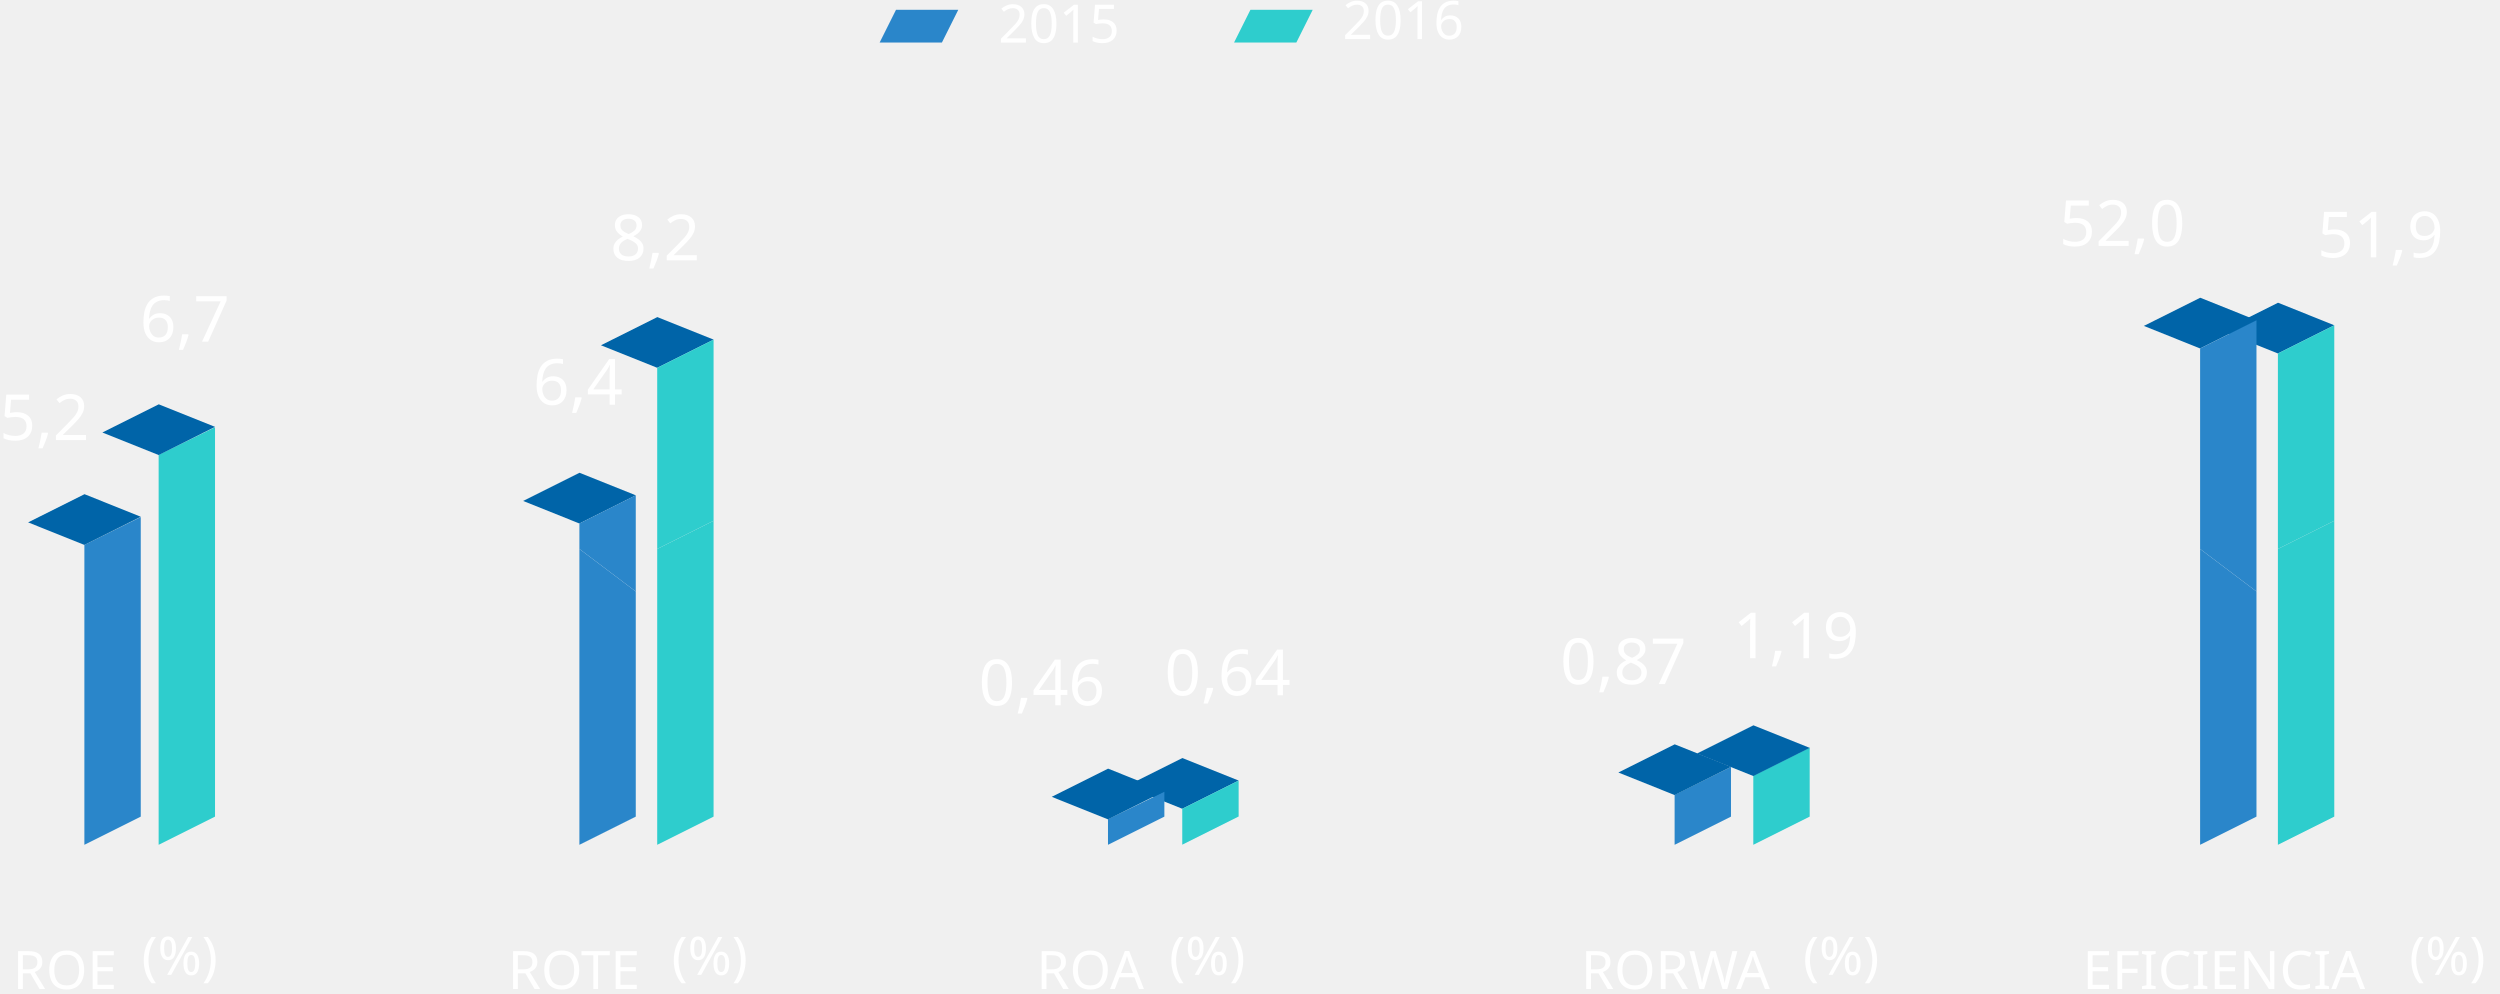
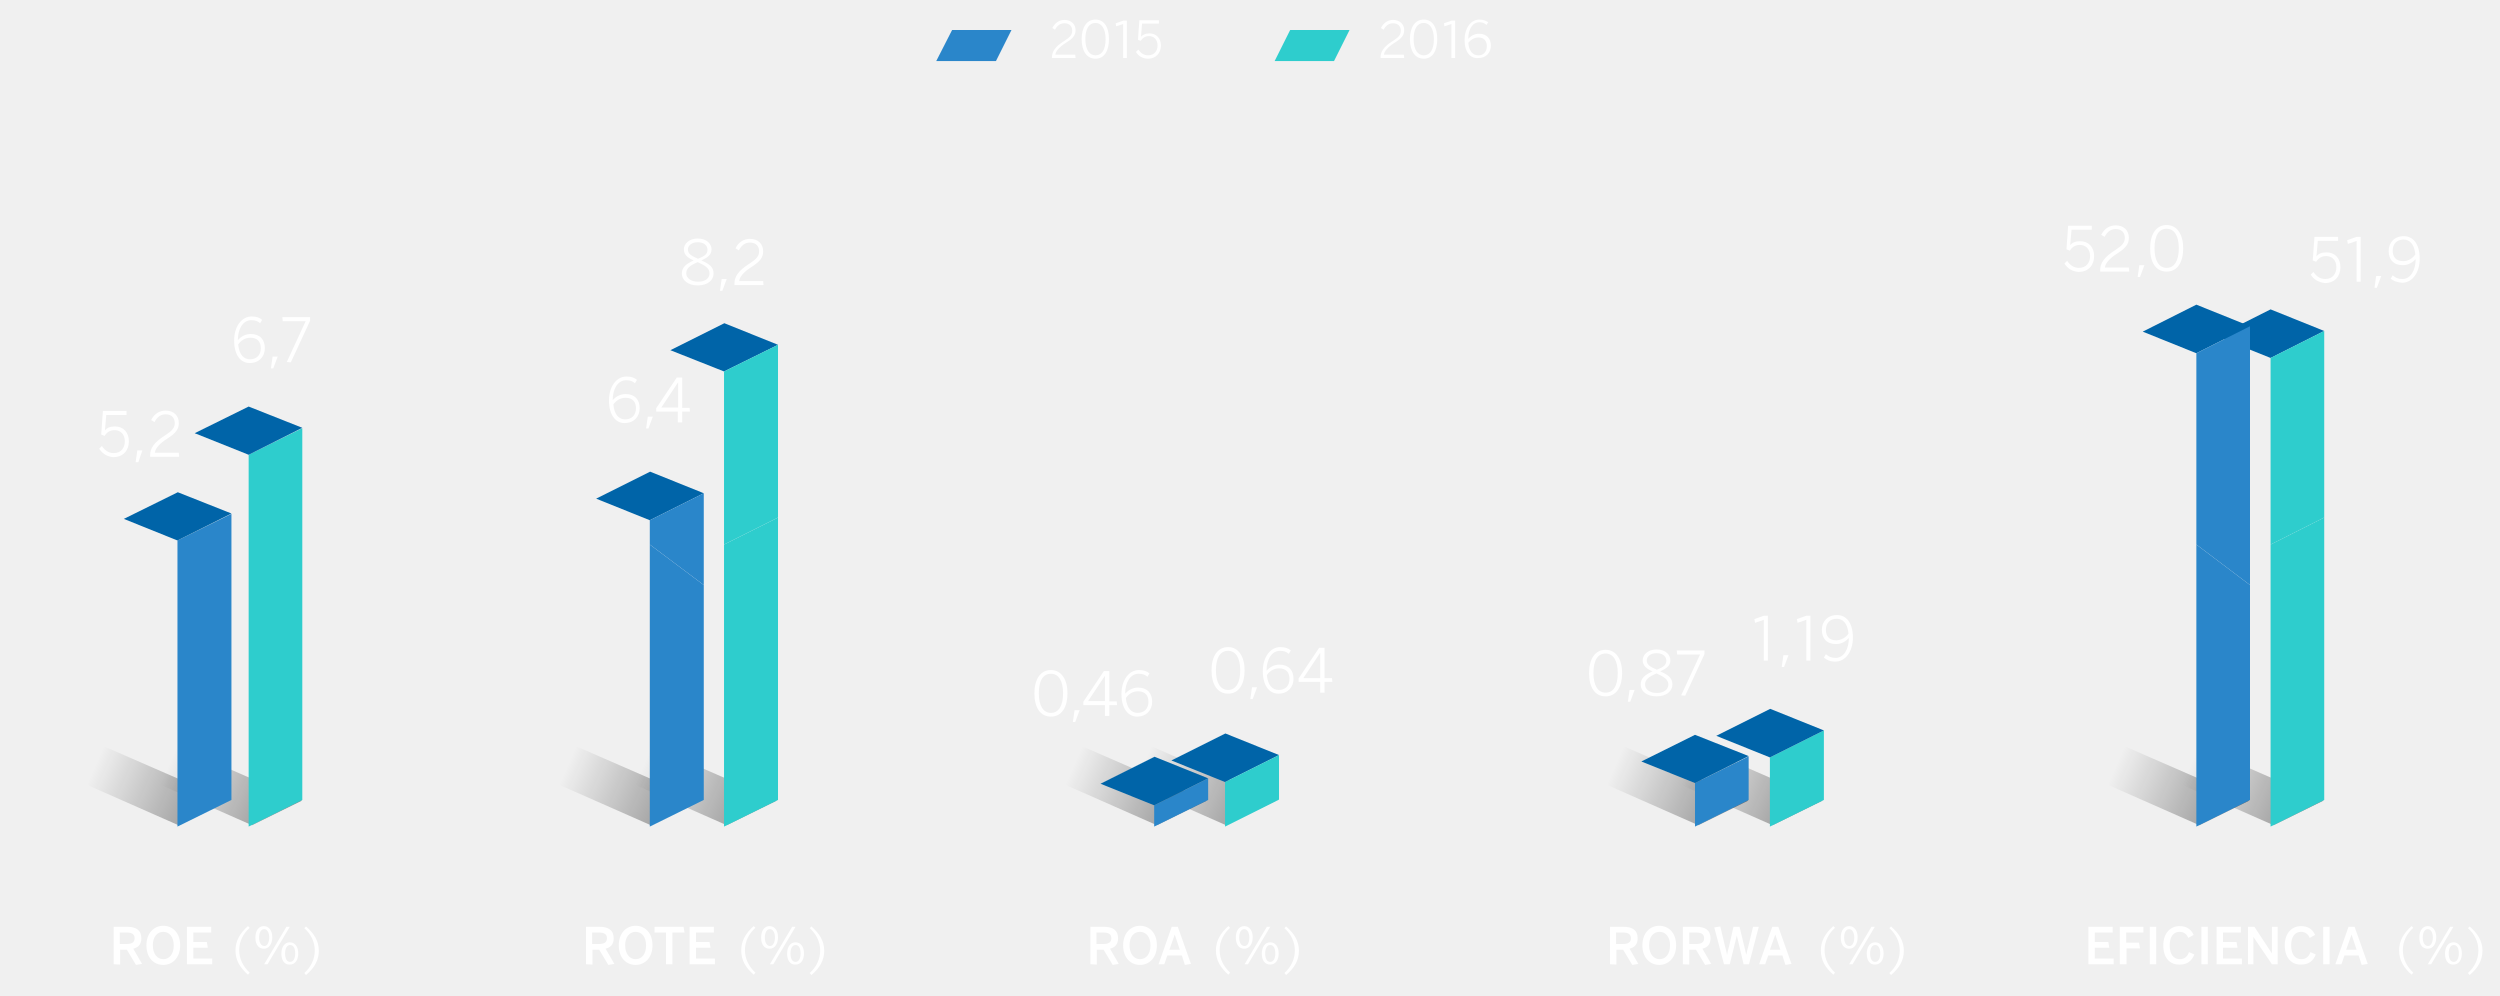
- <svg xmlns="http://www.w3.org/2000/svg" width="707px" height="281px" viewBox="0 0 707 281" version="1.1">
-   <defs />
-   <g id="Page-1" stroke="none" stroke-width="1" fill="none" fill-rule="evenodd">
-     <g transform="translate(-23, -4)">
-       <polygon id="Fill-1" points="534.778 234.939 490.971 216.764 471.973 222.014 519.507 242.519" />
-       <polygon id="Fill-3" fill="#2ECDCD" points="518.835 242.911 534.778 234.939 534.778 215.417 518.835 223.389" />
-       <polygon id="Fill-4" fill="#0064A8" points="518.835 223.467 534.779 215.495 518.87 209.12 502.926 217.092" />
-       <polygon id="Fill-5" points="683.134 234.939 639.328 216.764 620.329 222.014 667.864 242.519" />
-       <polygon id="Fill-7" fill="#2ECDCD" points="667.191 242.911 683.134 234.939 683.134 151.273 667.191 159.245" />
-       <polygon id="Fill-8" fill="#0064A8" points="667.191 103.957 683.135 95.985 667.226 89.61 651.282 97.582" />
-       <polygon id="Fill-9" fill="#2ECDCD" points="667.191 103.957 667.191 159.246 683.134 151.274 683.134 95.985" />
-       <polygon id="Fill-10" points="661.131 234.939 617.324 216.764 598.326 222.014 645.861 242.519" />
-       <polygon id="Fill-12" fill="#2A86CA" points="645.188 242.911 661.131 234.939 661.131 171.273 645.188 159.245" />
-       <polygon id="Fill-13" fill="#0064A8" points="645.188 102.544 661.132 94.572 645.223 88.197 629.279 96.169" />
-       <polygon id="Fill-14" fill="#2A86CA" points="645.188 102.544 645.188 159.245 661.131 171.273 661.131 94.572" />
-       <polygon id="Fill-15" points="373.285 234.939 329.479 216.764 310.48 222.014 358.015 242.519" />
-       <polygon id="Fill-17" fill="#0064A8" points="357.342 232.717 373.286 224.745 357.377 218.37 341.433 226.342" />
-       <polygon id="Fill-18" fill="#2ECDCD" points="357.342 232.717 357.342 242.881 373.285 234.908 373.285 224.745" />
-       <g id="Group-20" transform="translate(26, 0.736)" font-size="15" fill="#FFFFFF">
-         <text id="ROE-" font-family="BentonSansBBVA-Medium, Benton Sans BBVA" font-weight="400" letter-spacing="0.025">
-           <tspan x="0.654" y="282.95">ROE </tspan>
-         </text>
-         <text id="(%)" font-family="BentonSansBBVA-Book, Benton Sans BBVA" font-weight="300" letter-spacing="0.025">
-           <tspan x="37.059" y="278.95">(%)</tspan>
-         </text>
-         <text id="2016" font-family="BentonSansBBVA-Book, Benton Sans BBVA" font-weight="300" letter-spacing="-0.008">
-           <tspan x="376.674" y="14.315">2016</tspan>
-         </text>
-       </g>
-       <text id="5,2" font-family="BentonSansBBVA-Book, Benton Sans BBVA" font-size="18" font-weight="300" letter-spacing="-0.008" fill="#FFFFFF">
-         <tspan x="22.852" y="128.453">5,2</tspan>
-       </text>
-       <g id="Group-22" transform="translate(305, 1.736)" font-size="15" font-family="BentonSansBBVA-Book, Benton Sans BBVA" letter-spacing="-0.008" fill="#FFFFFF" font-weight="300">
-         <text id="2015">
-           <tspan x="0.34" y="14.314">2015</tspan>
-         </text>
-       </g>
-       <text id="6,7" font-family="BentonSansBBVA-Book, Benton Sans BBVA" font-size="18" font-weight="300" letter-spacing="-0.008" fill="#FFFFFF">
-         <tspan x="62.574" y="100.619">6,7</tspan>
-       </text>
-       <text id="6,4" font-family="BentonSansBBVA-Book, Benton Sans BBVA" font-size="18" font-weight="300" letter-spacing="-0.008" fill="#FFFFFF">
-         <tspan x="173.76" y="118.457">6,4</tspan>
-       </text>
-       <text id="8,2" font-family="BentonSansBBVA-Book, Benton Sans BBVA" font-size="18" font-weight="300" letter-spacing="-0.008" fill="#FFFFFF">
-         <tspan x="195.594" y="77.615">8,2</tspan>
-       </text>
-       <text id="0,46" font-family="BentonSansBBVA-Book, Benton Sans BBVA" font-size="18" font-weight="300" letter-spacing="-0.008" fill="#FFFFFF">
-         <tspan x="299.796" y="203.453">0,46</tspan>
-       </text>
-       <text id="0,64" font-family="BentonSansBBVA-Book, Benton Sans BBVA" font-size="18" font-weight="300" letter-spacing="-0.008" fill="#FFFFFF">
-         <tspan x="352.356" y="200.627">0,64</tspan>
-       </text>
-       <text id="0,87" font-family="BentonSansBBVA-Book, Benton Sans BBVA" font-size="18" font-weight="300" letter-spacing="-0.008" fill="#FFFFFF">
-         <tspan x="464.244" y="197.459">0,87</tspan>
-       </text>
-       <text id="1,19" font-family="BentonSansBBVA-Book, Benton Sans BBVA" font-size="18" font-weight="300" letter-spacing="-0.008" fill="#FFFFFF">
-         <tspan x="513.078" y="190.133">1,19</tspan>
-       </text>
-       <polygon id="Fill-23" fill="#2ECDCD" points="394.233 6.768 389.6 16.034 371.991 16.034 376.624 6.768" />
-       <polygon id="Fill-24" fill="#2A86CA" points="294.001 6.768 289.368 16.034 271.759 16.034 276.392 6.768" />
-       <polygon id="Fill-25" points="0 222.013 47.534 242.519 62.805 234.939 18.998 216.765" />
-       <polygon id="Fill-27" fill="#2A86CA" points="46.862 242.911 62.805 234.939 62.805 150.209 46.862 158.103" />
-       <polygon id="Fill-28" fill="#0064A8" points="46.862 158.103 62.806 150.131 46.897 143.756 30.953 151.728" />
-       <polygon id="Fill-29" points="83.808 234.939 40.002 216.764 21.003 222.014 68.538 242.519" />
-       <polygon id="Fill-31" fill="#2ECDCD" points="67.865 242.911 83.808 234.939 83.808 124.823 67.865 132.643" />
-       <polygon id="Fill-32" fill="#0064A8" points="67.865 132.687 83.809 124.715 67.9 118.34 51.956 126.312" />
-       <g id="Group-34" transform="translate(166, 264.736)" font-size="15" letter-spacing="0.025" fill="#FFFFFF">
-         <text id="ROTE-" font-family="BentonSansBBVA-Medium, Benton Sans BBVA" font-weight="400">
-           <tspan x="0.646" y="18.95">ROTE </tspan>
-         </text>
-         <text id="(%)" font-family="BentonSansBBVA-Book, Benton Sans BBVA" font-weight="300">
-           <tspan x="46.951" y="14.95">(%)</tspan>
-         </text>
-       </g>
-       <polygon id="Fill-35" points="202.798 234.939 158.991 216.764 139.992 222.014 187.527 242.519" />
-       <polygon id="Fill-37" fill="#2A86CA" points="186.854 242.911 202.797 234.939 202.797 171.273 186.854 159.245" />
-       <polygon id="Fill-38" fill="#0064A8" points="186.854 152.046 202.798 144.074 186.889 137.699 170.945 145.671" />
-       <polygon id="Fill-39" fill="#2A86CA" points="186.854 152.046 186.854 159.246 202.797 171.274 202.797 144.074" />
-       <polygon id="Fill-40" points="224.801 234.939 180.994 216.764 161.996 222.014 209.53 242.519" />
-       <polygon id="Fill-42" fill="#2ECDCD" points="208.858 242.911 224.801 234.939 224.801 151.273 208.858 159.245" />
-       <polygon id="Fill-43" fill="#0064A8" points="208.858 108.016 224.802 100.044 208.893 93.669 192.949 101.641" />
-       <polygon id="Fill-44" fill="#2ECDCD" points="208.858 108.016 208.858 159.245 224.801 151.274 224.801 100.044" />
-       <text id="51,9" font-family="BentonSansBBVA-Book, Benton Sans BBVA" font-size="18" font-weight="300" letter-spacing="-0.008" fill="#FFFFFF">
-         <tspan x="678.33" y="76.774">51,9</tspan>
-       </text>
-       <text id="52,0" font-family="BentonSansBBVA-Book, Benton Sans BBVA" font-size="18" font-weight="300" letter-spacing="-0.008" fill="#FFFFFF">
-         <tspan x="605.34" y="73.552">52,0</tspan>
-       </text>
-       <g id="Group-46" transform="translate(316, 264.736)" font-size="15" letter-spacing="0.025" fill="#FFFFFF">
-         <text id="EFICIENCIA-" font-family="BentonSansBBVA-Medium, Benton Sans BBVA" font-weight="400">
-           <tspan x="295.979" y="18.95">EFICIENCIA </tspan>
-         </text>
-         <text id="(%)" font-family="BentonSansBBVA-Book, Benton Sans BBVA" font-weight="300">
-           <tspan x="388.364" y="14.95">(%)</tspan>
-         </text>
-         <text id="ROA-" font-family="BentonSansBBVA-Medium, Benton Sans BBVA" font-weight="400">
-           <tspan x="0.134" y="18.95">ROA </tspan>
-         </text>
-         <text id="(%)" font-family="BentonSansBBVA-Book, Benton Sans BBVA" font-weight="300">
-           <tspan x="37.664" y="14.95">(%)</tspan>
-         </text>
-       </g>
-       <polygon id="Fill-47" points="352.282 234.939 308.475 216.764 289.477 222.014 337.012 242.519" />
-       <polygon id="Fill-49" fill="#2A86CA" points="336.339 242.911 352.282 234.939 352.282 227.917 336.339 235.667" />
-       <polygon id="Fill-50" fill="#0064A8" points="336.339 235.717 352.283 227.745 336.374 221.37 320.43 229.342" />
-       <g id="Group-52" transform="translate(470, 264.736)" font-size="15" letter-spacing="0.025" fill="#FFFFFF">
-         <text id="RORWA-" font-family="BentonSansBBVA-Medium, Benton Sans BBVA" font-weight="400">
-           <tspan x="0.123" y="18.95">RORWA </tspan>
-         </text>
-         <text id="(%)" font-family="BentonSansBBVA-Book, Benton Sans BBVA" font-weight="300">
-           <tspan x="62.913" y="14.95">(%)</tspan>
-         </text>
-       </g>
-       <polygon id="Fill-53" points="512.524 234.939 468.718 216.764 449.719 222.014 497.254 242.519" />
-       <polygon id="Fill-55" fill="#2A86CA" points="496.581 242.911 512.524 234.939 512.524 220.873 496.581 228.792" />
-       <polygon id="Fill-56" fill="#0064A8" points="496.581 228.842 512.525 220.87 496.616 214.495 480.672 222.467" />
+ <svg xmlns="http://www.w3.org/2000/svg" version="1.1" id="Capa_1" x="0px" y="0px" viewBox="0 0 741 295" style="enable-background:new 0 0 741 295;" xml:space="preserve">
+   <style type="text/css">
+ 	.st0{fill:url(#SVGID_1_);}
+ 	.st1{fill:url(#SVGID_2_);}
+ 	.st2{fill:url(#SVGID_3_);}
+ 	.st3{fill:url(#SVGID_4_);}
+ 	.st4{fill:url(#SVGID_5_);}
+ 	.st5{fill:url(#SVGID_6_);}
+ 	.st6{fill:url(#SVGID_7_);}
+ 	.st7{fill:url(#SVGID_8_);}
+ 	.st8{fill:url(#SVGID_9_);}
+ 	.st9{fill:url(#SVGID_10_);}
+ 	.st10{fill:#2ECDCD;}
+ 	.st11{fill:#0064A8;}
+ 	.st12{fill:#2A86CA;}
+ 	.st13{enable-background:new    ;}
+ 	.st14{fill:#FFFFFF;}
+ </style>
+   <linearGradient id="SVGID_1_" gradientUnits="userSpaceOnUse" x1="28.195" y1="226.951" x2="72.724" y2="246.311">
+     <stop offset="0" style="stop-color:#000000;stop-opacity:0" />
+     <stop offset="1" style="stop-color:#000000;stop-opacity:0.5" />
+   </linearGradient>
+   <polygon class="st0" points="52.9,244.6 5.8,223.8 24.8,218.6 67.7,237.3 " />
+   <linearGradient id="SVGID_2_" gradientUnits="userSpaceOnUse" x1="168.195" y1="226.951" x2="212.724" y2="246.311">
+     <stop offset="0" style="stop-color:#000000;stop-opacity:0" />
+     <stop offset="1" style="stop-color:#000000;stop-opacity:0.5" />
+   </linearGradient>
+   <polygon class="st1" points="192.9,244.6 145.8,223.8 164.8,218.6 207.7,237.3 " />
+   <linearGradient id="SVGID_3_" gradientUnits="userSpaceOnUse" x1="190.695" y1="226.951" x2="235.224" y2="246.311">
+     <stop offset="0" style="stop-color:#000000;stop-opacity:0" />
+     <stop offset="1" style="stop-color:#000000;stop-opacity:0.5" />
+   </linearGradient>
+   <polygon class="st2" points="215.4,244.6 168.3,223.8 187.3,218.6 230.2,237.3 " />
+   <linearGradient id="SVGID_4_" gradientUnits="userSpaceOnUse" x1="338.695" y1="226.951" x2="383.224" y2="246.311">
+     <stop offset="0" style="stop-color:#000000;stop-opacity:0" />
+     <stop offset="1" style="stop-color:#000000;stop-opacity:0.5" />
+   </linearGradient>
+   <polygon class="st3" points="363.4,244.6 316.3,223.8 335.3,218.6 378.2,237.3 " />
+   <linearGradient id="SVGID_5_" gradientUnits="userSpaceOnUse" x1="318.195" y1="226.951" x2="362.724" y2="246.311">
+     <stop offset="0" style="stop-color:#000000;stop-opacity:0" />
+     <stop offset="1" style="stop-color:#000000;stop-opacity:0.5" />
+   </linearGradient>
+   <polygon class="st4" points="342.9,244.6 295.8,223.8 314.8,218.6 357.7,237.3 " />
+   <linearGradient id="SVGID_6_" gradientUnits="userSpaceOnUse" x1="500.695" y1="226.951" x2="545.224" y2="246.311">
+     <stop offset="0" style="stop-color:#000000;stop-opacity:0" />
+     <stop offset="1" style="stop-color:#000000;stop-opacity:0.5" />
+   </linearGradient>
+   <polygon class="st5" points="525.4,244.6 478.3,223.8 497.3,218.6 540.2,237.3 " />
+   <linearGradient id="SVGID_7_" gradientUnits="userSpaceOnUse" x1="478.695" y1="226.951" x2="523.224" y2="246.311">
+     <stop offset="0" style="stop-color:#000000;stop-opacity:0" />
+     <stop offset="1" style="stop-color:#000000;stop-opacity:0.5" />
+   </linearGradient>
+   <polygon class="st6" points="503.4,244.6 456.3,223.8 475.3,218.6 518.2,237.3 " />
+   <linearGradient id="SVGID_8_" gradientUnits="userSpaceOnUse" x1="649.195" y1="226.951" x2="693.724" y2="246.311">
+     <stop offset="0" style="stop-color:#000000;stop-opacity:0" />
+     <stop offset="1" style="stop-color:#000000;stop-opacity:0.5" />
+   </linearGradient>
+   <polygon class="st7" points="673.9,244.6 626.8,223.8 645.8,218.6 688.7,237.3 " />
+   <linearGradient id="SVGID_9_" gradientUnits="userSpaceOnUse" x1="627.195" y1="226.951" x2="671.724" y2="246.311">
+     <stop offset="0" style="stop-color:#000000;stop-opacity:0" />
+     <stop offset="1" style="stop-color:#000000;stop-opacity:0.5" />
+   </linearGradient>
+   <polygon class="st8" points="651.9,244.6 604.8,223.8 623.8,218.6 666.7,237.3 " />
+   <linearGradient id="SVGID_10_" gradientUnits="userSpaceOnUse" x1="49.945" y1="226.951" x2="94.474" y2="246.311">
+     <stop offset="0" style="stop-color:#000000;stop-opacity:0" />
+     <stop offset="1" style="stop-color:#000000;stop-opacity:0.5" />
+   </linearGradient>
+   <polygon class="st9" points="74.7,244.6 27.6,223.8 46.6,218.6 89.5,237.3 " />
+   <g>
+     <g>
+       <g>
+         <polygon class="st10" points="524.6,245 540.6,237.1 540.6,216.5 524.6,224.5    " />
+       </g>
+       <g>
+         <polygon class="st11" points="524.6,224.5 540.6,216.5 524.7,210.1 508.7,218.1    " />
+       </g>
+     </g>
+     <g>
+       <g>
+         <polygon class="st10" points="673,245 688.9,237.1 688.9,153.4 673,161.4    " />
+       </g>
+       <g>
+         <polygon class="st11" points="673,106.1 688.9,98.1 673,91.7 657.1,99.7    " />
+       </g>
+       <g>
+         <polygon class="st10" points="673,106.1 673,161.4 688.9,153.4 688.9,98.1    " />
+       </g>
+     </g>
+     <g>
+       <g>
+         <polygon class="st12" points="651,245 666.9,237.1 666.9,173.4 651,161.4    " />
+       </g>
+       <g>
+         <polygon class="st11" points="651,104.7 666.9,96.7 651,90.3 635.1,98.3    " />
+       </g>
+       <g>
+         <polygon class="st12" points="651,104.7 651,161.4 666.9,173.4 666.9,96.7    " />
+       </g>
+     </g>
+     <g>
+       <g>
+         <polygon class="st11" points="363.1,231.8 379.1,223.8 363.2,217.4 347.2,225.4    " />
+       </g>
+       <g>
+         <polygon class="st10" points="363.1,231.8 363.1,245 379.1,237 379.1,223.8    " />
+       </g>
+     </g>
+     <g class="st13">
+       <path class="st14" d="M33.7,285.8v-11.1h4c2.6,0,4.2,1,4.2,3.4c0,1.8-0.9,2.7-2.4,3.1l2.6,4.5l-1.8,0.3l-2.7-4.5h-2v4.4    L33.7,285.8L33.7,285.8z M35.5,279.8h2c1.6,0,2.4-0.5,2.4-1.7s-0.8-1.7-2.4-1.7h-2V279.8z" />
+       <path class="st14" d="M43.4,280.2c0-3.7,2.3-5.8,5-5.8s5,2,5,5.8c0,3.7-2.3,5.8-5,5.8S43.4,284,43.4,280.2z M51.5,280.2    c0-2.5-1.3-4-3.1-4s-3.1,1.5-3.1,4s1.3,4.1,3.1,4.1S51.5,282.8,51.5,280.2z" />
+       <path class="st14" d="M55.4,285.8v-11.1h7.2v1.7h-5.3v2.8h4l0.3,1.7h-4.3v3.2h5.6v1.7L55.4,285.8L55.4,285.8z" />
+     </g>
+     <g class="st13">
+       <path class="st14" d="M73.5,288.9c-2.4-2.1-3.7-4.3-3.7-7.2c0-2.8,1.3-5.1,3.7-7.2L74,275c-1.9,1.7-3.1,4-3.1,6.6    c0,2.7,1.2,4.9,3.1,6.7L73.5,288.9z" />
+       <path class="st14" d="M75.7,277.9c0-2.1,1-3.4,2.5-3.4s2.5,1.3,2.5,3.3c0,1.9-0.9,3.4-2.5,3.4C76.6,281.2,75.7,279.9,75.7,277.9z     M79.8,277.9c0-1.5-0.6-2.5-1.5-2.5c-1,0-1.5,1.1-1.5,2.5c0,1.5,0.6,2.5,1.6,2.5C79.2,280.4,79.8,279.3,79.8,277.9z M78.3,285.8    l6.6-11.1h1l-6.6,11.1H78.3z M83.4,282.7c0-2.1,1-3.4,2.5-3.4s2.5,1.3,2.5,3.3c0,1.9-0.9,3.3-2.5,3.3    C84.3,286,83.4,284.6,83.4,282.7z M87.5,282.6c0-1.5-0.5-2.5-1.5-2.5s-1.5,1.1-1.5,2.5c0,1.5,0.5,2.5,1.5,2.5S87.5,284,87.5,282.6    z" />
+       <path class="st14" d="M90.2,288.4c1.9-1.7,3.1-4,3.1-6.7c0-2.6-1.2-4.9-3.1-6.6l0.5-0.5c2.4,2.1,3.8,4.3,3.8,7.2    c0,2.8-1.3,5.1-3.8,7.2L90.2,288.4z" />
+     </g>
+     <g class="st13">
+       <path class="st14" d="M409.2,17.2V17c0-1.6,0.8-3.1,3.7-4.9c1.7-1.1,2.3-1.8,2.3-3c0-1.3-0.8-2.2-2.3-2.2c-1.2,0-2.1,0.6-2.8,1.9    l-0.8-0.5c0.8-1.5,2-2.4,3.6-2.4c2,0,3.3,1.3,3.3,3c0,1.5-0.7,2.5-2.9,3.8c-2,1.3-3,2.5-3.1,3.5h5.9l0.1,1H409.2z" />
+       <path class="st14" d="M417.9,11.6c0-3.5,1.5-5.8,4.1-5.8s4,2.3,4,5.8s-1.4,5.8-4,5.8S417.9,15.1,417.9,11.6z M425,11.6    c0-3.1-1.2-4.8-3-4.8c-1.9,0-3,1.7-3,4.8s1.2,4.8,3,4.8C423.9,16.4,425,14.7,425,11.6z" />
+       <path class="st14" d="M430.2,17.2V7.1l-2.1,0.7L428,6.9l2.3-0.8h1v11.1H430.2z" />
+       <path class="st14" d="M434.1,11.8c0-3.4,1.8-6,4.4-6c1.2,0,2,0.4,2.6,0.8l-0.5,0.8c-0.6-0.5-1.1-0.8-2.1-0.8    c-2.1,0-3.3,2.1-3.3,4.9c0.7-0.8,1.8-1.5,3.2-1.5c2.3,0,3.5,1.5,3.5,3.5c0,2.1-1.4,3.7-3.7,3.7C435.9,17.4,434.1,15.6,434.1,11.8z     M440.7,13.7c0-1.5-0.8-2.6-2.5-2.6c-1.2,0-2.3,0.7-3,1.6c0.2,2.5,1.4,3.7,2.9,3.7C439.6,16.5,440.7,15.4,440.7,13.7z" />
+     </g>
+     <g class="st13">
+       <path class="st14" d="M29.4,133l0.8-0.8c0.8,1.2,1.9,2.1,3.5,2.1c2.3,0,3.3-1.7,3.3-3.5c0-2.1-1.3-3.3-3-3.3c-1.4,0-2.3,0.6-3,1.7    l-1-0.4l0.5-7h7v1.2h-6l-0.4,4.6c0.6-0.8,1.5-1.2,3-1.2c2.4,0,4.1,1.7,4.1,4.4s-1.7,4.7-4.6,4.7C31.8,135.4,30.3,134.4,29.4,133z" />
+       <path class="st14" d="M40.2,137l0.5-3.5h1.5L41,137H40.2z" />
+       <path class="st14" d="M44.5,135.2v-0.3c0-1.9,1-3.7,4.5-5.9c2-1.3,2.8-2.2,2.8-3.6c0-1.5-0.9-2.6-2.7-2.6c-1.5,0-2.5,0.8-3.3,2.3    l-1-0.6c0.9-1.8,2.4-2.8,4.3-2.8c2.4,0,3.9,1.5,3.9,3.7c0,1.8-0.9,3-3.4,4.6c-2.4,1.5-3.6,3-3.7,4.2H53l0.1,1.2h-8.6V135.2z" />
+     </g>
+     <g class="st13">
+       <path class="st14" d="M311.8,17.2V17c0-1.6,0.8-3.1,3.7-4.9c1.7-1.1,2.3-1.8,2.3-3c0-1.3-0.8-2.2-2.3-2.2c-1.2,0-2.1,0.6-2.8,1.9    l-0.8-0.5c0.8-1.5,2-2.4,3.6-2.4c2,0,3.3,1.3,3.3,3c0,1.5-0.7,2.5-2.9,3.8c-2,1.3-3,2.5-3.1,3.5h5.9l0.1,1H311.8z" />
+       <path class="st14" d="M320.6,11.6c0-3.5,1.5-5.8,4.1-5.8s4,2.3,4,5.8s-1.4,5.8-4,5.8S320.6,15.1,320.6,11.6z M327.7,11.6    c0-3.1-1.2-4.8-3-4.8c-1.9,0-3,1.7-3,4.8s1.2,4.8,3,4.8C326.6,16.4,327.7,14.7,327.7,11.6z" />
+       <path class="st14" d="M332.9,17.2V7.1l-2.1,0.7l-0.1-0.9l2.3-0.8h1v11.1H332.9z" />
+       <path class="st14" d="M336.7,15.4l0.7-0.7c0.7,1,1.6,1.7,2.9,1.7c1.9,0,2.8-1.4,2.8-2.9c0-1.8-1.1-2.8-2.5-2.8    c-1.1,0-1.9,0.5-2.5,1.4l-0.8-0.3l0.4-5.8h5.8v1h-5l-0.3,3.9c0.5-0.6,1.3-1,2.5-1c2,0,3.4,1.4,3.4,3.6s-1.5,3.9-3.8,3.9    C338.7,17.4,337.4,16.6,336.7,15.4z" />
+     </g>
+     <g class="st13">
+       <path class="st14" d="M69.4,100.9c0-4.1,2.2-7.1,5.2-7.1c1.5,0,2.4,0.4,3.1,1l-0.6,1c-0.7-0.6-1.4-0.9-2.6-0.9c-2.5,0-4,2.6-4,5.9    c0.8-0.9,2.1-1.8,3.8-1.8c2.8,0,4.2,1.7,4.2,4.2s-1.7,4.4-4.5,4.4C71.5,107.6,69.4,105.5,69.4,100.9z M77.3,103.2    c0-1.8-0.9-3.1-3.1-3.1c-1.5,0-2.8,0.8-3.6,2c0.3,3.1,1.7,4.4,3.5,4.4C76,106.5,77.3,105.3,77.3,103.2z" />
+       <path class="st14" d="M80.3,109.2l0.5-3.5h1.5l-1.3,3.5H80.3z" />
+       <path class="st14" d="M85,107.3l5.6-12.1h-6.8L83.7,94h8.2v1.1l-5.7,12.3L85,107.3z" />
+     </g>
+     <g class="st13">
+       <path class="st14" d="M180.5,118.7c0-4.1,2.2-7.1,5.2-7.1c1.5,0,2.4,0.4,3.1,1l-0.6,1c-0.7-0.6-1.4-0.9-2.6-0.9    c-2.5,0-4,2.6-4,5.9c0.8-0.9,2.1-1.8,3.8-1.8c2.8,0,4.2,1.7,4.2,4.2s-1.7,4.4-4.5,4.4C182.7,125.4,180.5,123.3,180.5,118.7z     M188.5,121c0-1.8-0.9-3.1-3.1-3.1c-1.5,0-2.8,0.8-3.6,2c0.3,3.1,1.7,4.4,3.5,4.4C187.2,124.3,188.5,123.1,188.5,121z" />
+       <path class="st14" d="M191.5,127l0.5-3.5h1.5l-1.3,3.5H191.5z" />
+       <path class="st14" d="M200.9,125.2V122h-6.4v-1l6.1-9.1h1.6v9h2.2l0.1,1.1h-2.3v3.2H200.9z M196,120.8h5v-7.5l0,0L196,120.8z" />
+     </g>
+     <g class="st13">
+       <path class="st14" d="M202.1,81.1c0-1.9,1.3-2.9,3.5-3.9c-1.8-0.8-2.9-1.7-2.9-3.3c0-1.6,1.5-3.2,4.1-3.2c2.7,0,4.1,1.6,4.1,3.2    s-1.1,2.4-3,3.3c2.3,1,3.6,1.9,3.6,3.9c0,1.9-1.7,3.5-4.7,3.5C203.9,84.6,202.1,83,202.1,81.1z M210.3,81c0-1.5-1.3-2.3-3.5-3.3    c-2.4,1-3.4,1.9-3.4,3.3c0,1.5,1.5,2.5,3.5,2.5C208.9,83.5,210.3,82.6,210.3,81z M209.7,74c0-1.1-0.9-2.2-2.9-2.2    c-1.9,0-2.9,1.1-2.9,2.1c0,1.3,0.9,1.9,3,2.8C208.9,75.9,209.7,75.3,209.7,74z" />
+       <path class="st14" d="M213.4,86.2l0.5-3.5h1.5l-1.3,3.5H213.4z" />
+       <path class="st14" d="M217.7,84.3V84c0-1.9,1-3.7,4.5-5.9c2-1.3,2.8-2.2,2.8-3.6c0-1.5-0.9-2.6-2.7-2.6c-1.5,0-2.5,0.8-3.3,2.3    l-1-0.6c0.9-1.8,2.4-2.8,4.3-2.8c2.4,0,3.9,1.5,3.9,3.7c0,1.8-0.9,3-3.4,4.6c-2.4,1.5-3.6,3-3.7,4.2h7.1l0.1,1.2h-8.6V84.3z" />
+     </g>
+     <g class="st13">
+       <path class="st14" d="M306.6,205.5c0-4.2,1.8-6.9,4.9-6.9s4.9,2.8,4.9,6.9s-1.7,6.9-4.9,6.9S306.6,209.7,306.6,205.5z     M315.1,205.5c0-3.8-1.4-5.8-3.6-5.8c-2.3,0-3.6,2-3.6,5.8s1.4,5.8,3.6,5.8S315.1,209.3,315.1,205.5z" />
+       <path class="st14" d="M318,214l0.5-3.5h1.5l-1.3,3.5H318z" />
+       <path class="st14" d="M327.5,212.2V209h-6.4v-1l6.1-9.1h1.6v9h2.2l0.1,1.1h-2.3v3.2H327.5z M322.5,207.8h5v-7.5l0,0L322.5,207.8z" />
+       <path class="st14" d="M332.4,205.7c0-4.1,2.2-7.1,5.2-7.1c1.5,0,2.4,0.4,3.1,1l-0.6,1c-0.7-0.6-1.4-0.9-2.6-0.9    c-2.5,0-4,2.6-4,5.9c0.8-0.9,2.1-1.8,3.8-1.8c2.8,0,4.2,1.7,4.2,4.2s-1.7,4.4-4.5,4.4C334.6,212.4,332.4,210.3,332.4,205.7z     M340.4,208c0-1.8-0.9-3.1-3.1-3.1c-1.5,0-2.8,0.8-3.6,2c0.3,3.1,1.7,4.4,3.5,4.4C339.1,211.3,340.4,210.1,340.4,208z" />
+     </g>
+     <g class="st13">
+       <path class="st14" d="M359.1,198.7c0-4.2,1.8-6.9,4.9-6.9s4.9,2.8,4.9,6.9s-1.7,6.9-4.9,6.9S359.1,202.8,359.1,198.7z     M367.6,198.7c0-3.8-1.4-5.8-3.6-5.8c-2.3,0-3.6,2-3.6,5.8s1.4,5.8,3.6,5.8C366.3,204.5,367.6,202.4,367.6,198.7z" />
+       <path class="st14" d="M370.6,207.2l0.5-3.5h1.5l-1.3,3.5H370.6z" />
+       <path class="st14" d="M374.3,198.9c0-4.1,2.2-7.1,5.2-7.1c1.5,0,2.4,0.4,3.1,1l-0.6,1c-0.7-0.6-1.4-0.9-2.6-0.9    c-2.5,0-4,2.6-4,5.9c0.8-0.9,2.1-1.8,3.8-1.8c2.8,0,4.2,1.7,4.2,4.2s-1.7,4.4-4.5,4.4C376.4,205.6,374.3,203.5,374.3,198.9z     M382.2,201.2c0-1.8-0.9-3.1-3.1-3.1c-1.5,0-2.8,0.8-3.6,2c0.3,3.1,1.7,4.4,3.5,4.4C381,204.5,382.2,203.3,382.2,201.2z" />
+       <path class="st14" d="M391.3,205.3v-3.2h-6.4v-1l6.1-9.1h1.6v9h2.2l0.1,1.1h-2.3v3.2H391.3z M386.3,201h5v-7.5l0,0L386.3,201z" />
+     </g>
+     <g class="st13">
+       <path class="st14" d="M471,199.5c0-4.2,1.8-6.9,4.9-6.9s4.9,2.8,4.9,6.9s-1.7,6.9-4.9,6.9S471,203.7,471,199.5z M479.5,199.5    c0-3.8-1.4-5.8-3.6-5.8c-2.3,0-3.6,2-3.6,5.8s1.4,5.8,3.6,5.8C478.2,205.3,479.5,203.3,479.5,199.5z" />
+       <path class="st14" d="M482.5,208l0.5-3.5h1.5l-1.3,3.5H482.5z" />
+       <path class="st14" d="M486.3,202.9c0-1.9,1.3-2.9,3.5-3.9c-1.8-0.8-2.9-1.7-2.9-3.3s1.5-3.2,4.1-3.2c2.7,0,4.1,1.6,4.1,3.2    c0,1.6-1.1,2.4-3,3.3c2.3,1,3.6,1.9,3.6,3.9c0,1.9-1.7,3.5-4.7,3.5C488.1,206.4,486.3,204.9,486.3,202.9z M494.5,202.9    c0-1.5-1.3-2.3-3.5-3.3c-2.4,1-3.4,1.9-3.4,3.3c0,1.5,1.5,2.5,3.5,2.5S494.5,204.4,494.5,202.9z M493.9,195.8    c0-1.1-0.9-2.2-2.9-2.2c-1.9,0-2.9,1.1-2.9,2.1c0,1.3,0.9,1.9,3,2.8C493.1,197.7,493.9,197.1,493.9,195.8z" />
+       <path class="st14" d="M498.3,206.1l5.6-12.1h-6.8l-0.1-1.2h8.2v1.1l-5.7,12.3L498.3,206.1z" />
+     </g>
+     <g class="st13">
+       <path class="st14" d="M522.8,195.8v-12.1l-2.6,0.9l-0.2-1.1l2.8-1h1.2v13.3L522.8,195.8L522.8,195.8z" />
+       <path class="st14" d="M528.1,197.7l0.5-3.5h1.5l-1.3,3.5H528.1z" />
+       <path class="st14" d="M535.4,195.8v-12.1l-2.6,0.9l-0.2-1.1l2.8-1h1.2v13.3L535.4,195.8L535.4,195.8z" />
+       <path class="st14" d="M540.6,194.9l0.6-1c0.8,0.7,1.5,1.1,2.9,1.1c2.4,0,3.9-2.6,3.9-5.9c-0.8,0.9-2.1,1.8-3.8,1.8    c-2.8,0-4.2-1.7-4.2-4.2s1.7-4.4,4.5-4.4c2.6,0,4.7,2.1,4.7,6.7c0,4.1-2.2,7.1-5.2,7.1C542.4,196.1,541.4,195.6,540.6,194.9z     M547.9,187.8c-0.3-3.1-1.7-4.4-3.5-4.4c-1.9,0-3.2,1.2-3.2,3.3c0,1.8,0.9,3.1,3.1,3.1C545.8,189.7,547.1,189,547.9,187.8z" />
+     </g>
+     <g>
+       <polygon class="st10" points="400,8.9 395.4,18.1 377.8,18.1 382.4,8.9   " />
+     </g>
+     <g>
+       <polygon class="st12" points="299.8,8.9 295.2,18.1 277.5,18.1 282.2,8.9   " />
+     </g>
+     <g>
+       <g>
+         <polygon class="st12" points="52.6,245 68.6,237.1 68.6,152.3 52.6,160.2    " />
+       </g>
+       <g>
+         <polygon class="st11" points="52.6,160.2 68.6,152.2 52.7,145.9 36.7,153.8    " />
+       </g>
+     </g>
+     <g>
+       <g>
+         <polygon class="st10" points="73.7,245 89.6,237.1 89.6,126.9 73.7,134.8    " />
+       </g>
+       <g>
+         <polygon class="st11" points="73.7,134.8 89.6,126.8 73.7,120.5 57.7,128.4    " />
+       </g>
+     </g>
+     <g class="st13">
+       <path class="st14" d="M173.7,285.8v-11.1h4c2.6,0,4.2,1,4.2,3.4c0,1.8-0.9,2.7-2.4,3.1l2.6,4.5l-1.8,0.3l-2.7-4.5h-2v4.4    L173.7,285.8L173.7,285.8z M175.5,279.8h2c1.6,0,2.4-0.5,2.4-1.7s-0.8-1.7-2.4-1.7h-2V279.8z" />
+       <path class="st14" d="M183.4,280.2c0-3.7,2.3-5.8,5-5.8s5,2,5,5.8c0,3.7-2.3,5.8-5,5.8S183.4,284,183.4,280.2z M191.5,280.2    c0-2.5-1.3-4-3.1-4s-3.1,1.5-3.1,4s1.3,4.1,3.1,4.1S191.5,282.8,191.5,280.2z" />
+       <path class="st14" d="M197.4,285.8v-9.4H194v-1.7h8.6l0.3,1.7h-3.6v9.4H197.4z" />
+       <path class="st14" d="M204.4,285.8v-11.1h7.2v1.7h-5.3v2.8h4l0.3,1.7h-4.3v3.2h5.6v1.7L204.4,285.8L204.4,285.8z" />
+     </g>
+     <g class="st13">
+       <path class="st14" d="M223.4,288.9c-2.4-2.1-3.7-4.3-3.7-7.2c0-2.8,1.3-5.1,3.7-7.2l0.5,0.5c-1.9,1.7-3.1,4-3.1,6.6    c0,2.7,1.2,4.9,3.1,6.7L223.4,288.9z" />
+       <path class="st14" d="M225.6,277.9c0-2.1,1-3.4,2.5-3.4s2.5,1.3,2.5,3.3c0,1.9-0.9,3.4-2.5,3.4    C226.5,281.2,225.6,279.9,225.6,277.9z M229.7,277.9c0-1.5-0.6-2.5-1.5-2.5c-1,0-1.5,1.1-1.5,2.5c0,1.5,0.6,2.5,1.6,2.5    C229.1,280.4,229.7,279.3,229.7,277.9z M228.2,285.8l6.6-11.1h1l-6.6,11.1H228.2z M233.3,282.7c0-2.1,1-3.4,2.5-3.4    s2.5,1.3,2.5,3.3c0,1.9-0.9,3.3-2.5,3.3C234.2,286,233.3,284.6,233.3,282.7z M237.3,282.6c0-1.5-0.5-2.5-1.5-2.5s-1.5,1.1-1.5,2.5    c0,1.5,0.5,2.5,1.5,2.5S237.3,284,237.3,282.6z" />
+       <path class="st14" d="M240,288.4c1.9-1.7,3.1-4,3.1-6.7c0-2.6-1.2-4.9-3.1-6.6l0.5-0.5c2.4,2.1,3.8,4.3,3.8,7.2    c0,2.8-1.3,5.1-3.8,7.2L240,288.4z" />
+     </g>
+     <g>
+       <g>
+         <polygon class="st12" points="192.6,245 208.6,237.1 208.6,173.4 192.6,161.4    " />
+       </g>
+       <g>
+         <polygon class="st11" points="192.6,154.2 208.6,146.2 192.7,139.8 176.7,147.8    " />
+       </g>
+       <g>
+         <polygon class="st12" points="192.6,154.2 192.6,161.4 208.6,173.4 208.6,146.2    " />
+       </g>
+     </g>
+     <g>
+       <g>
+         <polygon class="st10" points="214.6,245 230.6,237.1 230.6,153.4 214.6,161.4    " />
+       </g>
+       <g>
+         <polygon class="st11" points="214.6,110.1 230.6,102.2 214.7,95.8 198.7,103.8    " />
+       </g>
+       <g>
+         <polygon class="st10" points="214.6,110.1 214.6,161.4 230.6,153.4 230.6,102.2    " />
+       </g>
+     </g>
+     <g class="st13">
+       <path class="st14" d="M684.9,81.4l0.8-0.8c0.8,1.2,1.9,2.1,3.5,2.1c2.3,0,3.3-1.7,3.3-3.5c0-2.1-1.3-3.3-3-3.3    c-1.4,0-2.3,0.6-3,1.7l-1-0.4l0.5-7h7v1.2h-6l-0.4,4.6c0.6-0.8,1.5-1.2,3-1.2c2.4,0,4.1,1.7,4.1,4.4s-1.7,4.7-4.6,4.7    C687.3,83.7,685.7,82.8,684.9,81.4z" />
+       <path class="st14" d="M698.5,83.5V71.4l-2.6,0.9l-0.2-1.1l2.8-1h1.2v13.3L698.5,83.5z" />
+       <path class="st14" d="M703.8,85.3l0.5-3.5h1.5l-1.3,3.5H703.8z" />
+       <path class="st14" d="M708.6,82.6l0.6-1c0.8,0.7,1.5,1.1,2.9,1.1c2.4,0,3.9-2.6,3.9-5.9c-0.8,0.9-2.1,1.8-3.8,1.8    c-2.8,0-4.2-1.7-4.2-4.2s1.7-4.4,4.5-4.4c2.6,0,4.7,2.1,4.7,6.7c0,4.1-2.2,7.1-5.2,7.1C710.4,83.7,709.3,83.2,708.6,82.6z     M715.9,75.4c-0.3-3.1-1.7-4.4-3.5-4.4c-1.9,0-3.2,1.2-3.2,3.3c0,1.8,0.9,3.1,3.1,3.1C713.8,77.4,715.1,76.6,715.9,75.4z" />
+     </g>
+     <g class="st13">
+       <path class="st14" d="M611.9,78.1l0.8-0.8c0.8,1.2,1.9,2.1,3.5,2.1c2.3,0,3.3-1.7,3.3-3.5c0-2.1-1.3-3.3-3-3.3    c-1.4,0-2.3,0.6-3,1.7l-1-0.4l0.5-7h7v1.2h-6l-0.4,4.6c0.6-0.8,1.5-1.2,3-1.2c2.4,0,4.1,1.7,4.1,4.4s-1.7,4.7-4.6,4.7    C614.3,80.5,612.8,79.6,611.9,78.1z" />
+       <path class="st14" d="M622.5,80.3V80c0-1.9,1-3.7,4.5-5.9c2-1.3,2.8-2.2,2.8-3.6c0-1.5-0.9-2.6-2.7-2.6c-1.5,0-2.5,0.8-3.3,2.3    l-1-0.6c0.9-1.8,2.4-2.8,4.3-2.8c2.4,0,3.9,1.5,3.9,3.7c0,1.8-0.9,3-3.4,4.6c-2.4,1.5-3.6,3-3.7,4.2h7.1l0.1,1.2h-8.6V80.3z" />
+       <path class="st14" d="M633.6,82.1l0.5-3.5h1.5l-1.3,3.5H633.6z" />
+       <path class="st14" d="M637.3,73.6c0-4.2,1.8-6.9,4.9-6.9s4.9,2.8,4.9,6.9s-1.7,6.9-4.9,6.9S637.3,77.8,637.3,73.6z M645.8,73.6    c0-3.8-1.4-5.8-3.6-5.8c-2.3,0-3.6,2-3.6,5.8s1.4,5.8,3.6,5.8C644.4,79.4,645.8,77.4,645.8,73.6z" />
+     </g>
+     <g class="st13">
+       <path class="st14" d="M619,285.8v-11.1h7.2v1.7h-5.3v2.8h4l0.3,1.7h-4.3v3.2h5.6v1.7L619,285.8L619,285.8z" />
+       <path class="st14" d="M628.3,285.8v-11.1h7v1.7h-5.1v3h3.8l0.3,1.7h-4v4.7L628.3,285.8L628.3,285.8z" />
+       <path class="st14" d="M637.2,285.8v-11.1h1.9v11.1H637.2z" />
+       <path class="st14" d="M641.2,280.2c0-3.6,2.1-5.7,4.8-5.7c2.1,0,3.4,0.9,4.2,2.6l-1.6,0.9c-0.4-1-1.2-1.8-2.6-1.8    c-1.9,0-2.9,1.6-2.9,4c0,2.6,1.1,4.1,3,4.1c1.4,0,2.3-0.8,2.7-2.1l1.6,0.7c-0.7,1.8-2,3-4.3,3C643.2,286,641.2,284,641.2,280.2z" />
+       <path class="st14" d="M652.5,285.8v-11.1h1.9v11.1H652.5z" />
+       <path class="st14" d="M657,285.8v-11.1h7.2v1.7h-5.3v2.8h4l0.3,1.7h-4.3v3.2h5.6v1.7L657,285.8L657,285.8z" />
+       <path class="st14" d="M666.3,285.8v-11.1h1.9l5.2,7.9l0,0v-7.9h1.7v11.1h-1.7l-5.5-8.1l0,0v8.1H666.3z" />
+       <path class="st14" d="M677.2,280.2c0-3.6,2.1-5.7,4.8-5.7c2.1,0,3.4,0.9,4.2,2.6l-1.6,0.9c-0.4-1-1.2-1.8-2.6-1.8    c-1.9,0-2.9,1.6-2.9,4c0,2.6,1.1,4.1,3,4.1c1.4,0,2.3-0.8,2.7-2.1l1.6,0.7c-0.7,1.8-2,3-4.3,3C679.3,286,677.2,284,677.2,280.2z" />
+       <path class="st14" d="M688.6,285.8v-11.1h1.9v11.1H688.6z" />
+       <path class="st14" d="M692.2,285.8l3.9-11.1h1.8l3.9,11L700,286l-0.9-2.8h-4.2l-0.9,2.6L692.2,285.8L692.2,285.8z M695.4,281.5    h3.1L697,277l0,0L695.4,281.5z" />
+     </g>
+     <g class="st13">
+       <path class="st14" d="M714.8,288.9c-2.4-2.1-3.7-4.3-3.7-7.2c0-2.8,1.3-5.1,3.7-7.2l0.5,0.5c-1.9,1.7-3.1,4-3.1,6.6    c0,2.7,1.2,4.9,3.1,6.7L714.8,288.9z" />
+       <path class="st14" d="M717.1,277.9c0-2.1,1-3.4,2.5-3.4s2.5,1.3,2.5,3.3c0,1.9-0.9,3.4-2.5,3.4    C717.9,281.2,717.1,279.9,717.1,277.9z M721.1,277.9c0-1.5-0.6-2.5-1.5-2.5c-1,0-1.5,1.1-1.5,2.5c0,1.5,0.6,2.5,1.6,2.5    C720.5,280.4,721.1,279.3,721.1,277.9z M719.6,285.8l6.6-11.1h1l-6.6,11.1H719.6z M724.7,282.7c0-2.1,1-3.4,2.5-3.4    s2.5,1.3,2.5,3.3c0,1.9-0.9,3.3-2.5,3.3C725.6,286,724.7,284.6,724.7,282.7z M728.8,282.6c0-1.5-0.5-2.5-1.5-2.5s-1.5,1.1-1.5,2.5    c0,1.5,0.5,2.5,1.5,2.5S728.8,284,728.8,282.6z" />
+       <path class="st14" d="M731.5,288.4c1.9-1.7,3.1-4,3.1-6.7c0-2.6-1.2-4.9-3.1-6.6l0.5-0.5c2.4,2.1,3.8,4.3,3.8,7.2    c0,2.8-1.3,5.1-3.8,7.2L731.5,288.4z" />
+     </g>
+     <g class="st13">
+       <path class="st14" d="M323.2,285.8v-11.1h4c2.6,0,4.2,1,4.2,3.4c0,1.8-0.9,2.7-2.4,3.1l2.6,4.5l-1.8,0.3l-2.7-4.5h-2v4.4    L323.2,285.8L323.2,285.8z M325,279.8h2c1.6,0,2.4-0.5,2.4-1.7s-0.8-1.7-2.4-1.7h-2V279.8z" />
+       <path class="st14" d="M332.9,280.2c0-3.7,2.3-5.8,5-5.8s5,2,5,5.8c0,3.7-2.3,5.8-5,5.8C335.2,286,332.9,284,332.9,280.2z     M341,280.2c0-2.5-1.3-4-3.1-4c-1.9,0-3.1,1.5-3.1,4s1.3,4.1,3.1,4.1C339.7,284.3,341,282.8,341,280.2z" />
+       <path class="st14" d="M343.4,285.8l3.9-11.1h1.8l3.9,11l-1.8,0.3l-0.9-2.8H346l-0.9,2.6H343.4z M346.6,281.5h3.1l-1.5-4.5l0,0    L346.6,281.5z" />
+     </g>
+     <g class="st13">
+       <path class="st14" d="M364.1,288.9c-2.4-2.1-3.7-4.3-3.7-7.2c0-2.8,1.3-5.1,3.7-7.2l0.5,0.5c-1.9,1.7-3.1,4-3.1,6.6    c0,2.7,1.2,4.9,3.1,6.7L364.1,288.9z" />
+       <path class="st14" d="M366.3,277.9c0-2.1,1-3.4,2.5-3.4s2.5,1.3,2.5,3.3c0,1.9-0.9,3.4-2.5,3.4    C367.2,281.2,366.3,279.9,366.3,277.9z M370.3,277.9c0-1.5-0.6-2.5-1.5-2.5c-1,0-1.5,1.1-1.5,2.5c0,1.5,0.6,2.5,1.6,2.5    C369.8,280.4,370.3,279.3,370.3,277.9z M368.9,285.8l6.6-11.1h1l-6.6,11.1H368.9z M374,282.7c0-2.1,1-3.4,2.5-3.4s2.5,1.3,2.5,3.3    c0,1.9-0.9,3.3-2.5,3.3S374,284.6,374,282.7z M378,282.6c0-1.5-0.5-2.5-1.5-2.5s-1.5,1.1-1.5,2.5c0,1.5,0.5,2.5,1.5,2.5    S378,284,378,282.6z" />
+       <path class="st14" d="M380.7,288.4c1.9-1.7,3.1-4,3.1-6.7c0-2.6-1.2-4.9-3.1-6.6l0.5-0.5c2.4,2.1,3.8,4.3,3.8,7.2    c0,2.8-1.3,5.1-3.8,7.2L380.7,288.4z" />
+     </g>
+     <g>
+       <g>
+         <polygon class="st12" points="342.1,245 358.1,237.1 358.1,230.7 342.1,238.7    " />
+       </g>
+       <g>
+         <polygon class="st11" points="342.1,238.7 358.1,230.7 342.2,224.3 326.2,232.3    " />
+       </g>
+     </g>
+     <g class="st13">
+       <path class="st14" d="M477.2,285.8v-11.1h4c2.6,0,4.2,1,4.2,3.4c0,1.8-0.9,2.7-2.4,3.1l2.6,4.5l-1.8,0.3l-2.7-4.5h-2v4.4    L477.2,285.8L477.2,285.8z M479,279.8h2c1.6,0,2.4-0.5,2.4-1.7s-0.8-1.7-2.4-1.7h-2V279.8z" />
+       <path class="st14" d="M486.8,280.2c0-3.7,2.3-5.8,5-5.8s5,2,5,5.8c0,3.7-2.3,5.8-5,5.8C489.2,286,486.8,284,486.8,280.2z     M495,280.2c0-2.5-1.3-4-3.1-4c-1.9,0-3.1,1.5-3.1,4s1.3,4.1,3.1,4.1C493.7,284.3,495,282.8,495,280.2z" />
+       <path class="st14" d="M498.8,285.8v-11.1h4c2.6,0,4.2,1,4.2,3.4c0,1.8-0.9,2.7-2.4,3.1l2.6,4.5l-1.8,0.3l-2.7-4.5h-2v4.4    L498.8,285.8L498.8,285.8z M500.7,279.8h2c1.6,0,2.4-0.5,2.4-1.7s-0.8-1.7-2.4-1.7h-2V279.8z" />
+       <path class="st14" d="M511,285.8l-2.9-10.9l1.8-0.3l1.4,5.9c0.2,0.9,0.5,1.7,0.6,2.6l0,0c0.1-0.8,0.3-1.7,0.6-2.6l1.3-5.8h1.8    l1.4,5.8c0.2,0.9,0.4,1.6,0.6,2.5l0,0c0.2-0.9,0.3-1.5,0.6-2.5l1.4-5.8h1.7l-2.9,11.1h-1.6l-2-8.5l0,0l-2.1,8.5L511,285.8    L511,285.8z" />
+       <path class="st14" d="M521.4,285.8l3.9-11.1h1.8l3.9,11l-1.8,0.3l-0.9-2.8h-4.2l-0.9,2.6H521.4z M524.6,281.5h3.1l-1.5-4.5l0,0    L524.6,281.5z" />
+     </g>
+     <g class="st13">
+       <path class="st14" d="M543.4,288.9c-2.4-2.1-3.7-4.3-3.7-7.2c0-2.8,1.3-5.1,3.7-7.2l0.5,0.5c-1.9,1.7-3.1,4-3.1,6.6    c0,2.7,1.2,4.9,3.1,6.7L543.4,288.9z" />
+       <path class="st14" d="M545.6,277.9c0-2.1,1-3.4,2.5-3.4s2.5,1.3,2.5,3.3c0,1.9-0.9,3.4-2.5,3.4    C546.5,281.2,545.6,279.9,545.6,277.9z M549.6,277.9c0-1.5-0.6-2.5-1.5-2.5c-1,0-1.5,1.1-1.5,2.5c0,1.5,0.6,2.5,1.6,2.5    C549.1,280.4,549.6,279.3,549.6,277.9z M548.1,285.8l6.6-11.1h1l-6.6,11.1H548.1z M553.3,282.7c0-2.1,1-3.4,2.5-3.4    s2.5,1.3,2.5,3.3c0,1.9-0.9,3.3-2.5,3.3C554.2,286,553.3,284.6,553.3,282.7z M557.3,282.6c0-1.5-0.5-2.5-1.5-2.5s-1.5,1.1-1.5,2.5    c0,1.5,0.5,2.5,1.5,2.5S557.3,284,557.3,282.6z" />
+       <path class="st14" d="M560,288.4c1.9-1.7,3.1-4,3.1-6.7c0-2.6-1.2-4.9-3.1-6.6l0.5-0.5c2.4,2.1,3.8,4.3,3.8,7.2    c0,2.8-1.3,5.1-3.8,7.2L560,288.4z" />
+     </g>
+     <g>
+       <g>
+         <polygon class="st12" points="502.4,245 518.3,237.1 518.3,224.2 502.4,232.1    " />
+       </g>
+       <g>
+         <polygon class="st11" points="502.4,232.1 518.3,224.1 502.4,217.8 486.5,225.7    " />
+       </g>
    </g>
  </g>
</svg>
